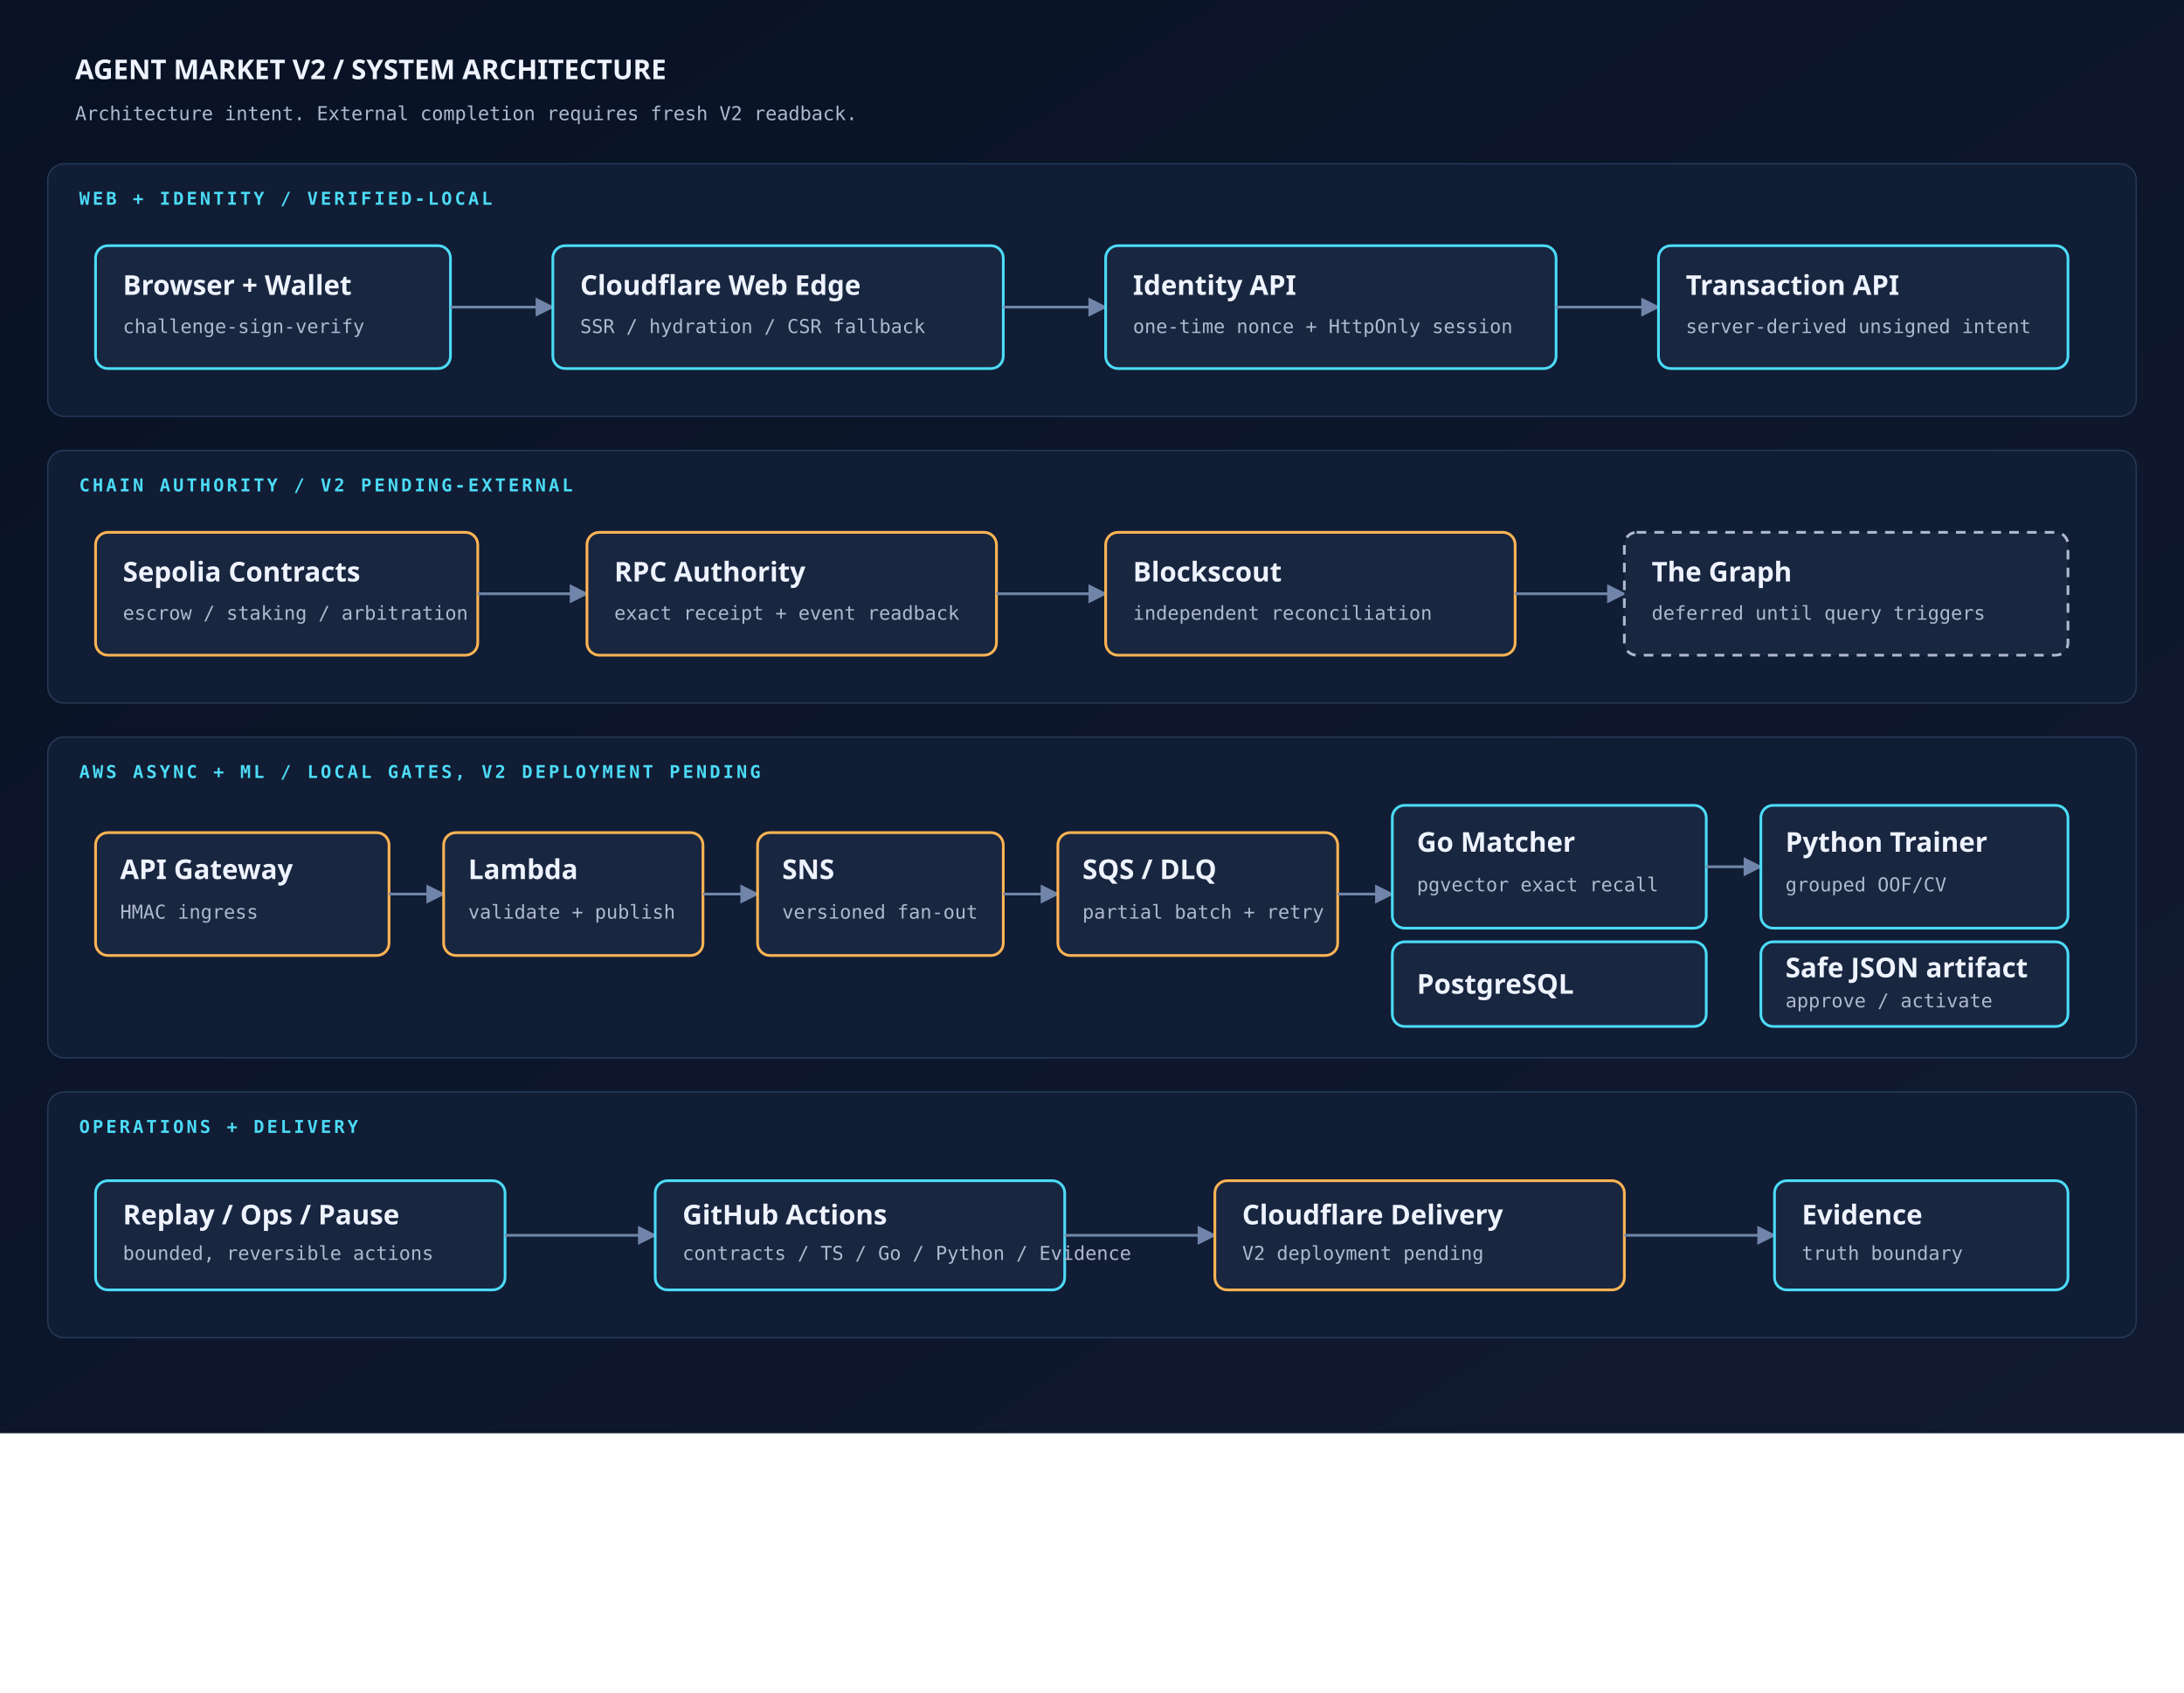
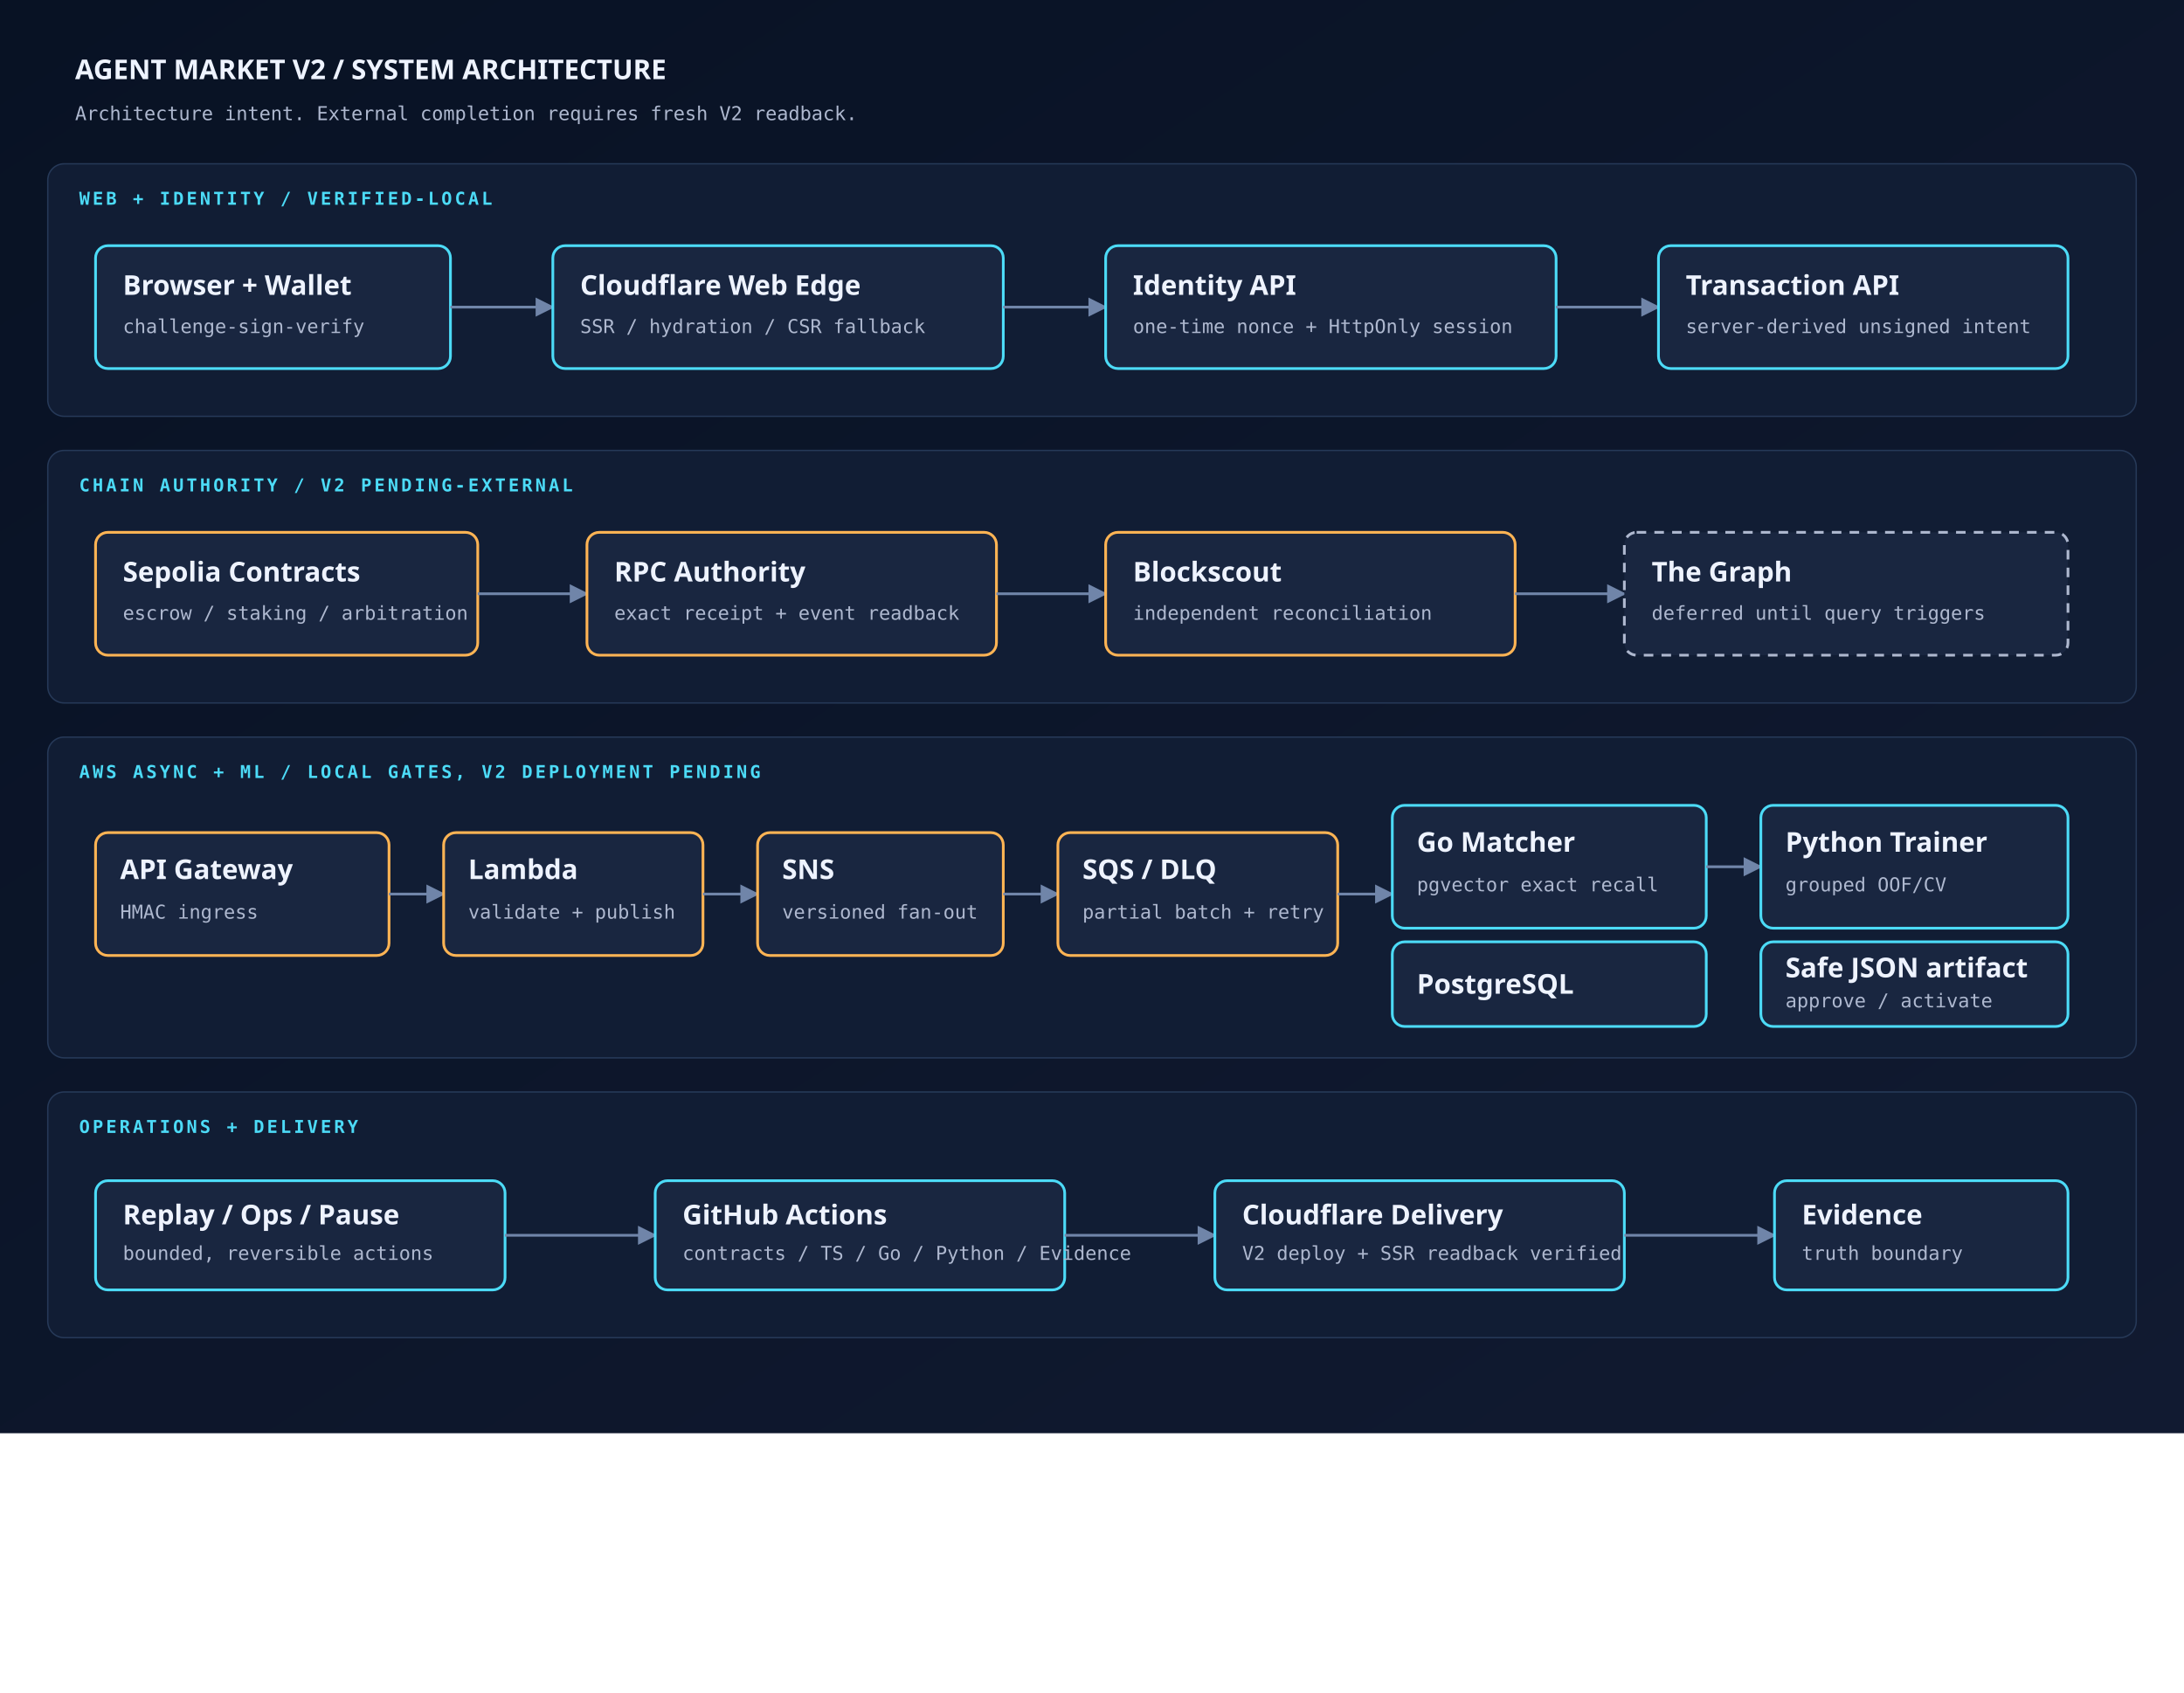
<svg xmlns="http://www.w3.org/2000/svg" width="1600" height="1240" viewBox="0 0 1600 1240" data-actors="browser-wallet|cloudflare-web|identity-api|transaction-api|sepolia-contracts|rpc-authority|blockscout|the-graph|api-gateway|lambda|sns|sqs-dlq|go-matcher|postgresql|python-trainer|replay-ops-pause|github-actions|cloudflare-delivery|evidence" data-lanes="web-identity|chain-authority|aws-async-ml|operations-delivery" role="img" aria-labelledby="title desc">
  <defs>
    <linearGradient id="bg" x2="1" y2="1">
      <stop stop-color="#081224" />
      <stop offset="1" stop-color="#111a31" />
    </linearGradient>
    <marker id="a" viewBox="0 0 10 10" refX="9" refY="5" markerWidth="7" markerHeight="7" orient="auto">
      <path d="M0 0 10 5 0 10z" fill="#7085a9" />
    </marker>
    <style>.lane{fill:#111d34;stroke:#263958}.box{fill:#192640;stroke:#4cdbf7;stroke-width:2}.external{stroke:#ffb454}.deferred{stroke:#aeb8cf;stroke-dasharray:7 6}.t{fill:#eef3ff;font:700 20px Space Grotesk,sans-serif}.d{fill:#aeb8cf;font:14px IBM Plex Mono,monospace}.l{fill:#4cdbf7;font:700 13px IBM Plex Mono,monospace;letter-spacing:2px}.p{stroke:#7085a9;stroke-width:2;fill:none;marker-end:url(#a)}</style>
  </defs>
  <rect width="1600" height="1050" fill="url(#bg)" />
  <text x="55" y="58" class="t" font-size="32">AGENT MARKET V2 / SYSTEM ARCHITECTURE</text>
  <text x="55" y="88" class="d">Architecture intent. External completion requires fresh V2 readback.</text>
  <rect class="lane" x="35" y="120" width="1530" height="185" rx="12" />
  <text x="58" y="150" class="l">WEB + IDENTITY / VERIFIED-LOCAL</text>
  <g transform="translate(70 180)">
    <rect class="box" width="260" height="90" rx="9" />
    <text x="20" y="36" class="t">Browser + Wallet</text>
    <text x="20" y="64" class="d">challenge-sign-verify</text>
  </g>
  <path class="p" d="M330 225H405" />
  <g transform="translate(405 180)">
    <rect class="box" width="330" height="90" rx="9" />
    <text x="20" y="36" class="t">Cloudflare Web Edge</text>
    <text x="20" y="64" class="d">SSR / hydration / CSR fallback</text>
  </g>
  <path class="p" d="M735 225H810" />
  <g transform="translate(810 180)">
    <rect class="box" width="330" height="90" rx="9" />
    <text x="20" y="36" class="t">Identity API</text>
    <text x="20" y="64" class="d">one-time nonce + HttpOnly session</text>
  </g>
  <path class="p" d="M1140 225H1215" />
  <g transform="translate(1215 180)">
    <rect class="box" width="300" height="90" rx="9" />
    <text x="20" y="36" class="t">Transaction API</text>
    <text x="20" y="64" class="d">server-derived unsigned intent</text>
  </g>
  <rect class="lane" x="35" y="330" width="1530" height="185" rx="12" />
  <text x="58" y="360" class="l">CHAIN AUTHORITY / V2 PENDING-EXTERNAL</text>
  <g transform="translate(70 390)">
    <rect class="box external" width="280" height="90" rx="9" />
    <text x="20" y="36" class="t">Sepolia Contracts</text>
    <text x="20" y="64" class="d">escrow / staking / arbitration</text>
  </g>
  <path class="p" d="M350 435H430" />
  <g transform="translate(430 390)">
    <rect class="box external" width="300" height="90" rx="9" />
    <text x="20" y="36" class="t">RPC Authority</text>
    <text x="20" y="64" class="d">exact receipt + event readback</text>
  </g>
  <path class="p" d="M730 435H810" />
  <g transform="translate(810 390)">
    <rect class="box external" width="300" height="90" rx="9" />
    <text x="20" y="36" class="t">Blockscout</text>
    <text x="20" y="64" class="d">independent reconciliation</text>
  </g>
  <path class="p" d="M1110 435H1190" />
  <g transform="translate(1190 390)">
    <rect class="box deferred" width="325" height="90" rx="9" />
    <text x="20" y="36" class="t">The Graph</text>
    <text x="20" y="64" class="d">deferred until query triggers</text>
  </g>
  <rect class="lane" x="35" y="540" width="1530" height="235" rx="12" />
  <text x="58" y="570" class="l">AWS ASYNC + ML / LOCAL GATES, V2 DEPLOYMENT PENDING</text>
  <g transform="translate(70 610)">
    <rect class="box external" width="215" height="90" rx="9" />
    <text x="18" y="34" class="t">API Gateway</text>
    <text x="18" y="63" class="d">HMAC ingress</text>
  </g>
  <path class="p" d="M285 655H325" />
  <g transform="translate(325 610)">
    <rect class="box external" width="190" height="90" rx="9" />
    <text x="18" y="34" class="t">Lambda</text>
    <text x="18" y="63" class="d">validate + publish</text>
  </g>
  <path class="p" d="M515 655H555" />
  <g transform="translate(555 610)">
    <rect class="box external" width="180" height="90" rx="9" />
    <text x="18" y="34" class="t">SNS</text>
    <text x="18" y="63" class="d">versioned fan-out</text>
  </g>
  <path class="p" d="M735 655H775" />
  <g transform="translate(775 610)">
    <rect class="box external" width="205" height="90" rx="9" />
    <text x="18" y="34" class="t">SQS / DLQ</text>
    <text x="18" y="63" class="d">partial batch + retry</text>
  </g>
  <path class="p" d="M980 655H1020" />
  <g transform="translate(1020 590)">
    <rect class="box" width="230" height="90" rx="9" />
    <text x="18" y="34" class="t">Go Matcher</text>
    <text x="18" y="63" class="d">pgvector exact recall</text>
  </g>
  <g transform="translate(1020 690)">
    <rect class="box" width="230" height="62" rx="9" />
    <text x="18" y="38" class="t">PostgreSQL</text>
  </g>
  <path class="p" d="M1250 635H1290" />
  <g transform="translate(1290 590)">
    <rect class="box" width="225" height="90" rx="9" />
    <text x="18" y="34" class="t">Python Trainer</text>
    <text x="18" y="63" class="d">grouped OOF/CV</text>
  </g>
  <g transform="translate(1290 690)">
    <rect class="box" width="225" height="62" rx="9" />
    <text x="18" y="26" class="t">Safe JSON artifact</text>
    <text x="18" y="48" class="d">approve / activate</text>
  </g>
  <rect class="lane" x="35" y="800" width="1530" height="180" rx="12" />
  <text x="58" y="830" class="l">OPERATIONS + DELIVERY</text>
  <g transform="translate(70 865)">
    <rect class="box" width="300" height="80" rx="9" />
    <text x="20" y="32" class="t">Replay / Ops / Pause</text>
    <text x="20" y="58" class="d">bounded, reversible actions</text>
  </g>
  <path class="p" d="M370 905H480" />
  <g transform="translate(480 865)">
    <rect class="box" width="300" height="80" rx="9" />
    <text x="20" y="32" class="t">GitHub Actions</text>
    <text x="20" y="58" class="d">contracts / TS / Go / Python / Evidence</text>
  </g>
  <path class="p" d="M780 905H890" />
  <g transform="translate(890 865)">
-     <rect class="box external" width="300" height="80" rx="9" />
+     <rect class="box" width="300" height="80" rx="9" />
    <text x="20" y="32" class="t">Cloudflare Delivery</text>
-     <text x="20" y="58" class="d">V2 deployment pending</text>
+     <text x="20" y="58" class="d">V2 deploy + SSR readback verified</text>
  </g>
  <path class="p" d="M1190 905H1300" />
  <g transform="translate(1300 865)">
    <rect class="box" width="215" height="80" rx="9" />
    <text x="20" y="32" class="t">Evidence</text>
    <text x="20" y="58" class="d">truth boundary</text>
  </g>
</svg>
